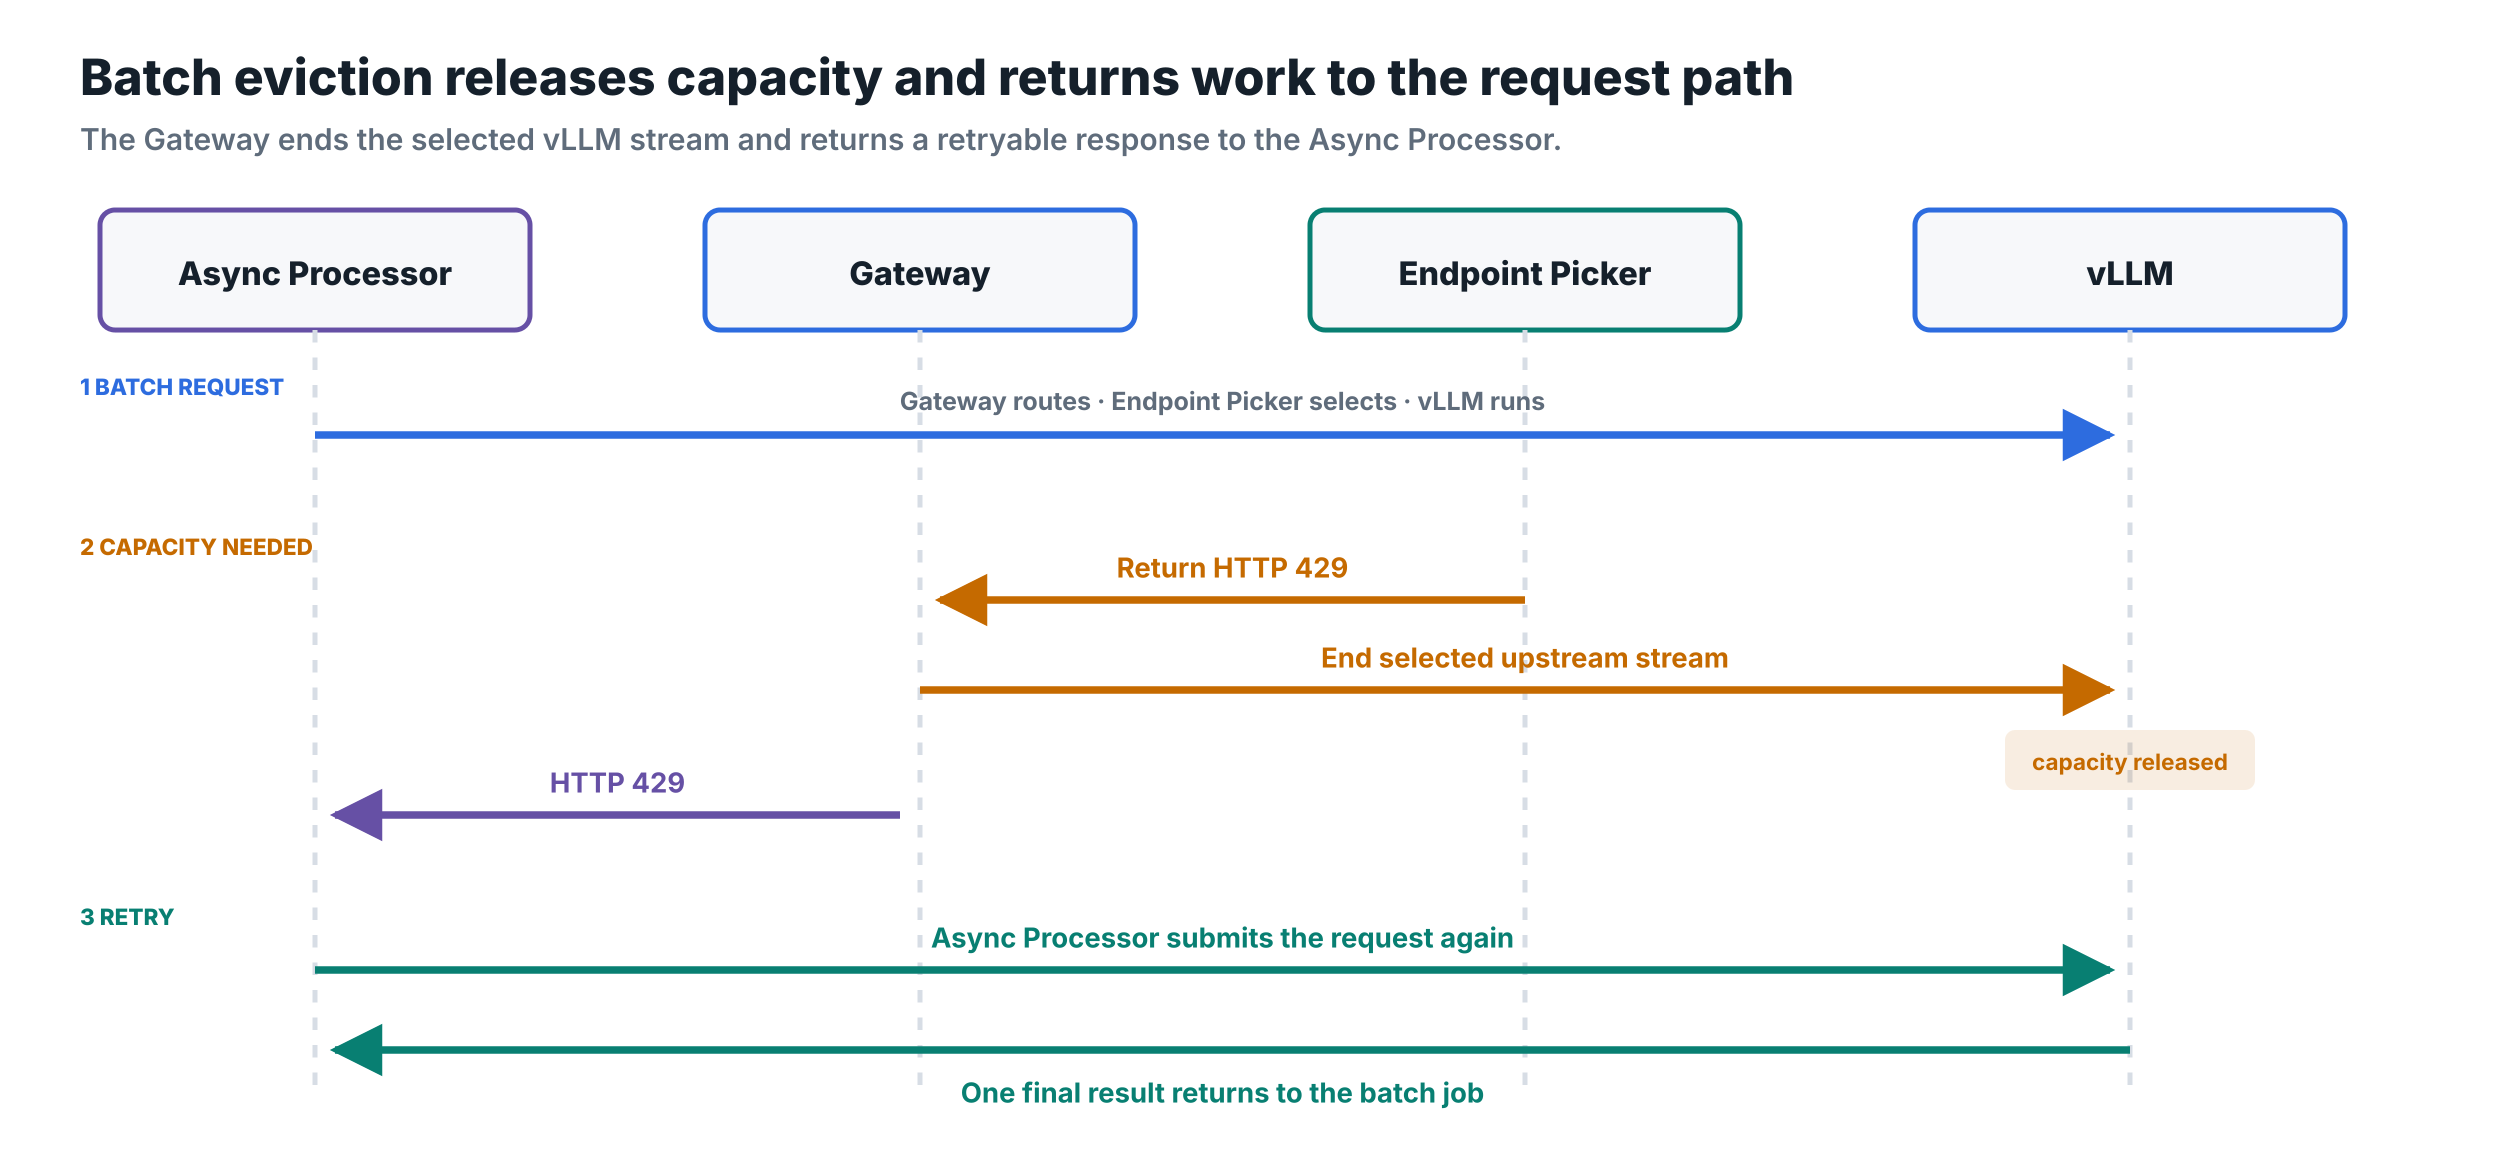
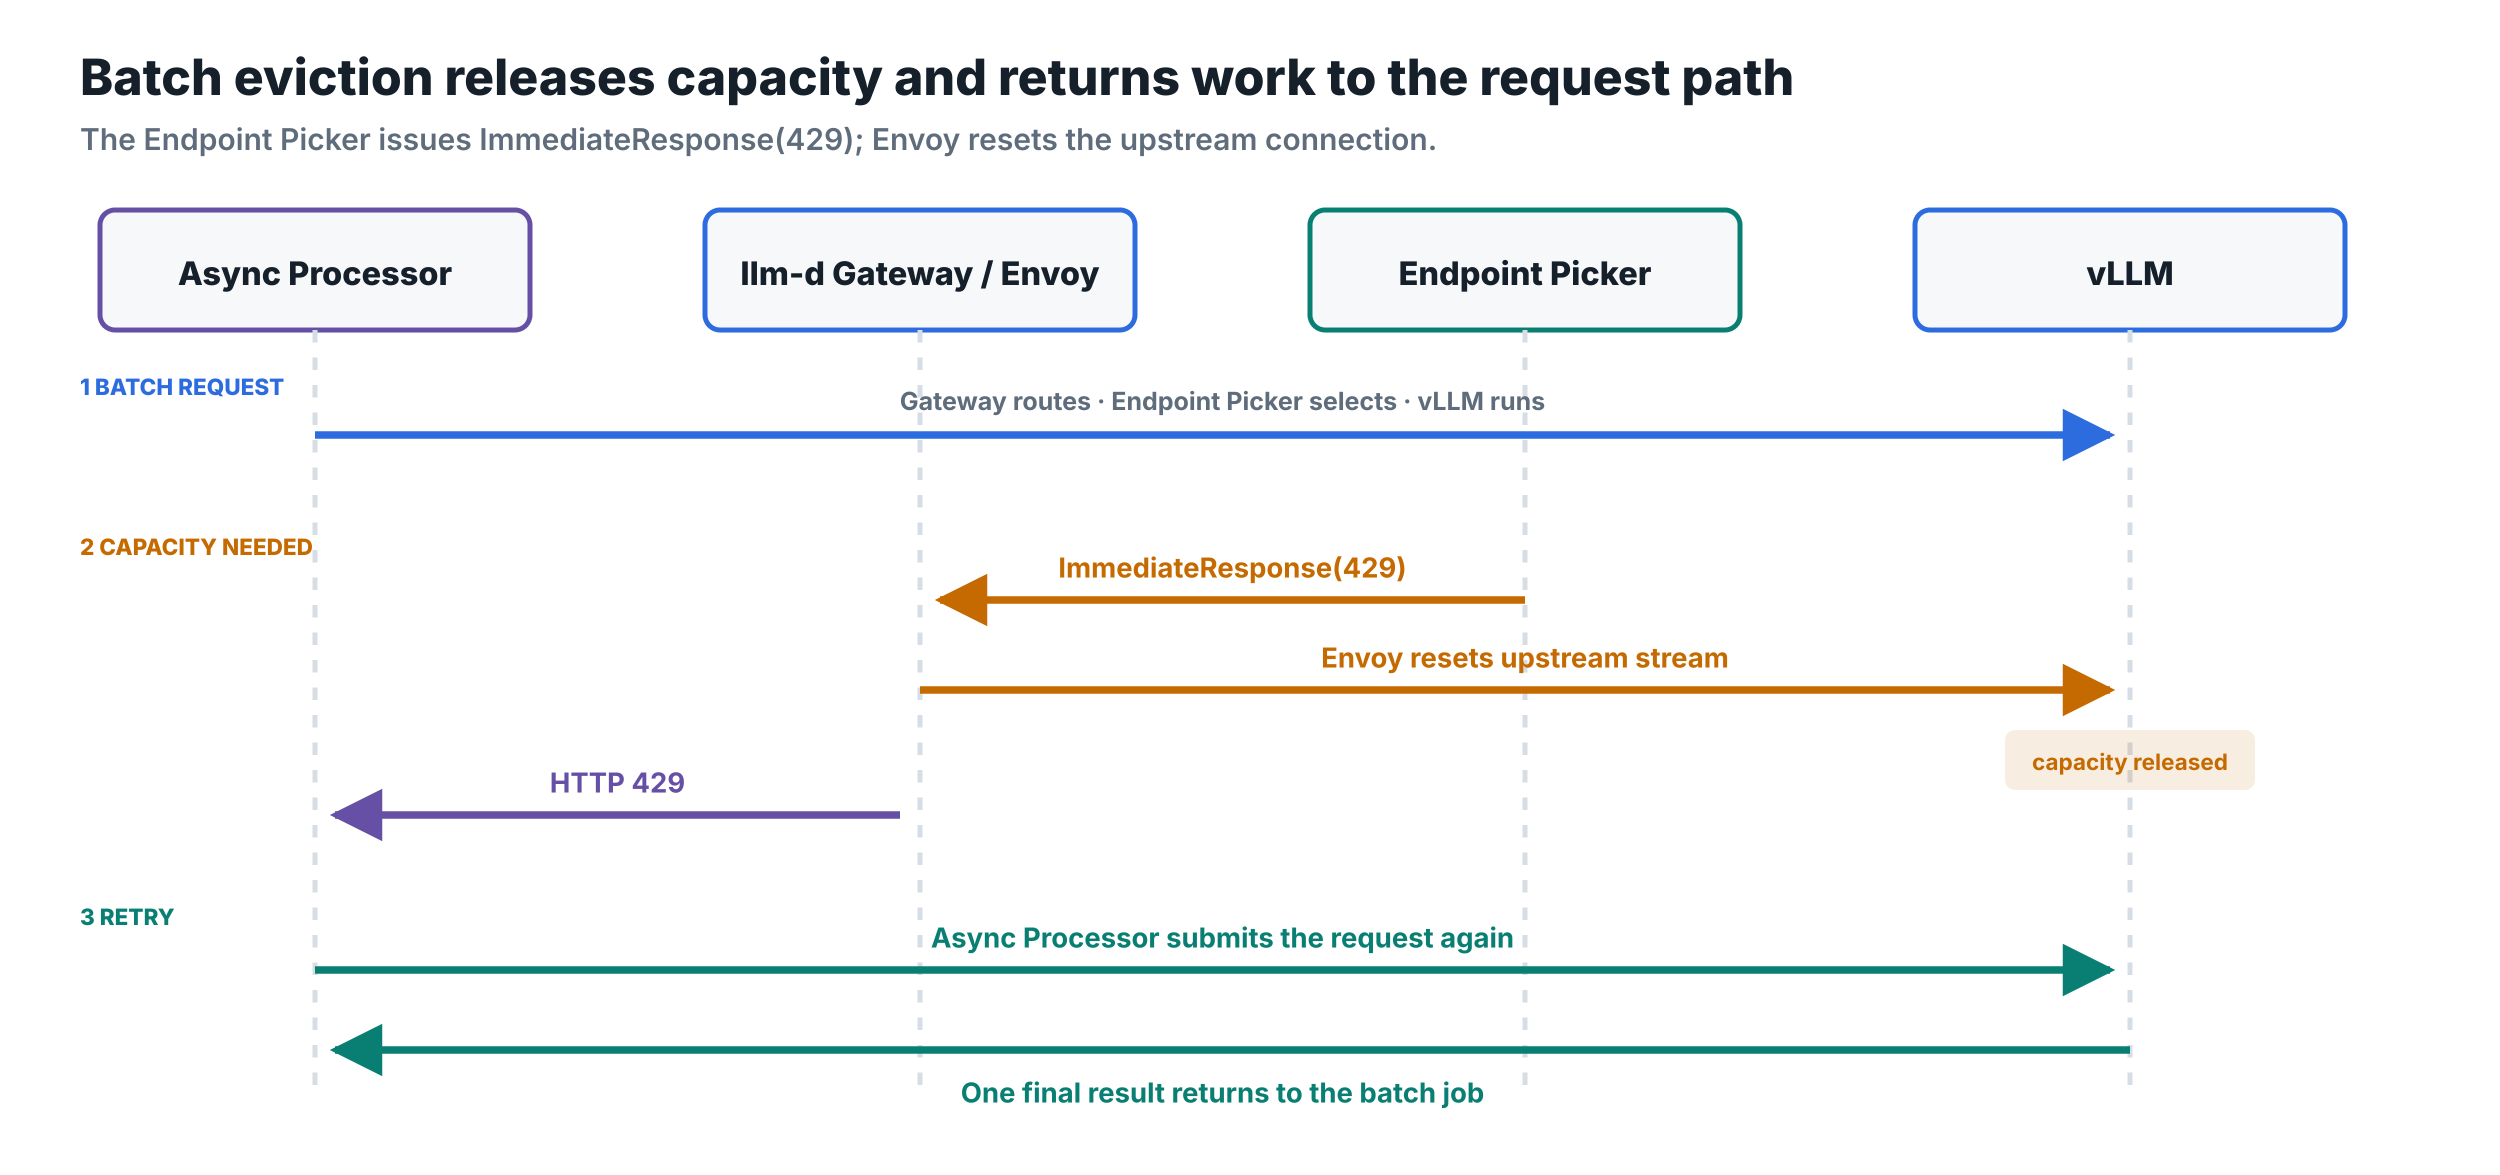
- <svg xmlns="http://www.w3.org/2000/svg" width="1000" height="470" viewBox="0 0 1000 470" role="img" aria-label="Batch recovery sequence: the Async Processor sends batch through the Gateway and Endpoint Picker to vLLM; the Endpoint Picker instructs the Gateway to return HTTP 429 and end the selected vLLM stream; the Async Processor then submits the request again">
+ <svg xmlns="http://www.w3.org/2000/svg" width="1000" height="470" viewBox="0 0 1000 470" role="img" aria-label="Batch recovery sequence: the Async Processor sends batch through the llm-d Gateway and Endpoint Picker to vLLM; the Endpoint Picker issues ImmediateResponse 429, Envoy resets the upstream connection, and the Async Processor submits the request again">
  <style>text{font-family:system-ui,-apple-system,sans-serif}</style>
  <rect width="1000" height="470" fill="#ffffff" />
  <defs>
    <marker id="blue-arrow" viewBox="0 0 10 10" refX="9" refY="5" markerWidth="7" markerHeight="7" orient="auto">
      <path d="M0 0L10 5L0 10Z" fill="#2d6cdf" />
    </marker>
    <marker id="orange-arrow" viewBox="0 0 10 10" refX="9" refY="5" markerWidth="7" markerHeight="7" orient="auto">
      <path d="M0 0L10 5L0 10Z" fill="#c56a00" />
    </marker>
    <marker id="purple-arrow" viewBox="0 0 10 10" refX="9" refY="5" markerWidth="7" markerHeight="7" orient="auto">
      <path d="M0 0L10 5L0 10Z" fill="#6650a5" />
    </marker>
    <marker id="teal-arrow" viewBox="0 0 10 10" refX="9" refY="5" markerWidth="7" markerHeight="7" orient="auto">
      <path d="M0 0L10 5L0 10Z" fill="#087f72" />
    </marker>
  </defs>
  <text x="32.0" y="38.0" fill="#15202b" font-size="20" font-weight="780" text-anchor="start">Batch eviction releases capacity and returns work to the request path</text>
-   <text x="32.0" y="60.0" fill="#5f6c7b" font-size="12" font-weight="600" text-anchor="start">The Gateway ends the selected vLLM stream and returns a retryable response to the Async Processor.</text>
+   <text x="32.0" y="60.0" fill="#5f6c7b" font-size="12" font-weight="600" text-anchor="start">The Endpoint Picker issues ImmediateResponse(429); Envoy resets the upstream connection.</text>
  <rect x="40" y="84" width="172" height="48" rx="6" fill="#f7f8fa" stroke="#6650a5" stroke-width="2" />
  <text x="126.0" y="114.0" fill="#15202b" font-size="13" font-weight="780" text-anchor="middle">Async Processor</text>
  <line x1="126" y1="132" x2="126" y2="438" stroke="#d7dde5" stroke-width="2" stroke-dasharray="5 6" />
  <rect x="282" y="84" width="172" height="48" rx="6" fill="#f7f8fa" stroke="#2d6cdf" stroke-width="2" />
-   <text x="368.0" y="114.0" fill="#15202b" font-size="13" font-weight="780" text-anchor="middle">Gateway</text>
+   <text x="368.0" y="114.0" fill="#15202b" font-size="13" font-weight="780" text-anchor="middle">llm-d Gateway / Envoy</text>
  <line x1="368" y1="132" x2="368" y2="438" stroke="#d7dde5" stroke-width="2" stroke-dasharray="5 6" />
  <rect x="524" y="84" width="172" height="48" rx="6" fill="#f7f8fa" stroke="#087f72" stroke-width="2" />
  <text x="610.0" y="114.0" fill="#15202b" font-size="13" font-weight="780" text-anchor="middle">Endpoint Picker</text>
  <line x1="610" y1="132" x2="610" y2="438" stroke="#d7dde5" stroke-width="2" stroke-dasharray="5 6" />
  <rect x="766" y="84" width="172" height="48" rx="6" fill="#f7f8fa" stroke="#2d6cdf" stroke-width="2" />
  <text x="852.0" y="114.0" fill="#15202b" font-size="13" font-weight="780" text-anchor="middle">vLLM</text>
  <line x1="852" y1="132" x2="852" y2="438" stroke="#d7dde5" stroke-width="2" stroke-dasharray="5 6" />
  <text x="32.0" y="158.0" fill="#2d6cdf" font-size="9" font-weight="800" text-anchor="start">1  BATCH REQUEST</text>
  <path d="M126 174 H844" stroke="#2d6cdf" stroke-width="3" marker-end="url(#blue-arrow)" />
  <text x="489.0" y="164.0" fill="#5f6c7b" font-size="10" font-weight="650" text-anchor="middle">Gateway routes · Endpoint Picker selects · vLLM runs</text>
  <text x="32.0" y="222.0" fill="#c56a00" font-size="9" font-weight="800" text-anchor="start">2  CAPACITY NEEDED</text>
  <path d="M610 240 H376" stroke="#c56a00" stroke-width="3" marker-end="url(#orange-arrow)" />
-   <text x="493.0" y="231.0" fill="#c56a00" font-size="11" font-weight="750" text-anchor="middle">Return HTTP 429</text>
+   <text x="493.0" y="231.0" fill="#c56a00" font-size="11" font-weight="750" text-anchor="middle">ImmediateResponse(429)</text>
  <path d="M368 276 H844" stroke="#c56a00" stroke-width="3" marker-end="url(#orange-arrow)" />
-   <text x="610.0" y="267.0" fill="#c56a00" font-size="11" font-weight="750" text-anchor="middle">End selected upstream stream</text>
+   <text x="610.0" y="267.0" fill="#c56a00" font-size="11" font-weight="750" text-anchor="middle">Envoy resets upstream stream</text>
  <rect x="802" y="292" width="100" height="24" rx="4" fill="#c56a00" opacity="0.12" />
  <text x="852.0" y="308.0" fill="#c56a00" font-size="9" font-weight="750" text-anchor="middle">capacity released</text>
  <path d="M360 326 H134" stroke="#6650a5" stroke-width="3" marker-end="url(#purple-arrow)" />
  <text x="247.0" y="317.0" fill="#6650a5" font-size="11" font-weight="750" text-anchor="middle">HTTP 429</text>
  <text x="32.0" y="370.0" fill="#087f72" font-size="9" font-weight="800" text-anchor="start">3  RETRY</text>
  <path d="M126 388 H844" stroke="#087f72" stroke-width="3" marker-end="url(#teal-arrow)" />
  <text x="489.0" y="379.0" fill="#087f72" font-size="11" font-weight="750" text-anchor="middle">Async Processor submits the request again</text>
  <path d="M852 420 H134" stroke="#087f72" stroke-width="3" marker-end="url(#teal-arrow)" />
  <text x="489.0" y="441.0" fill="#087f72" font-size="11" font-weight="750" text-anchor="middle">One final result returns to the batch job</text>
</svg>
